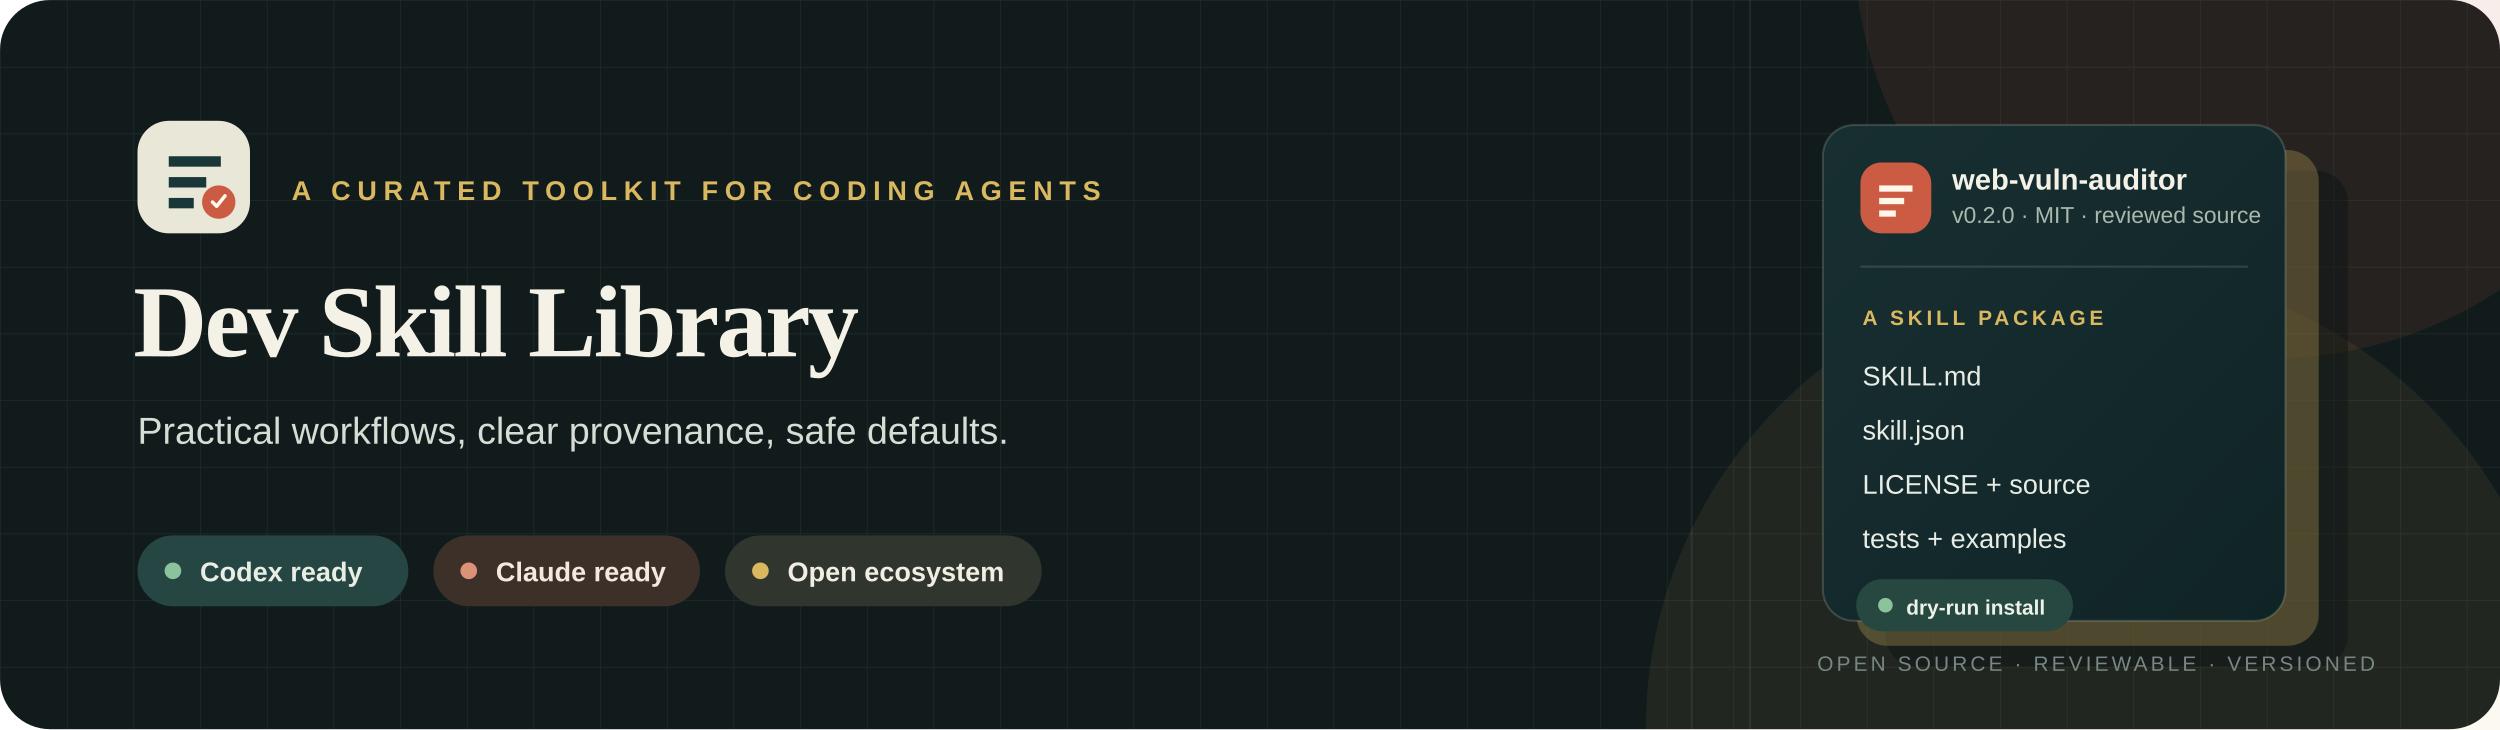
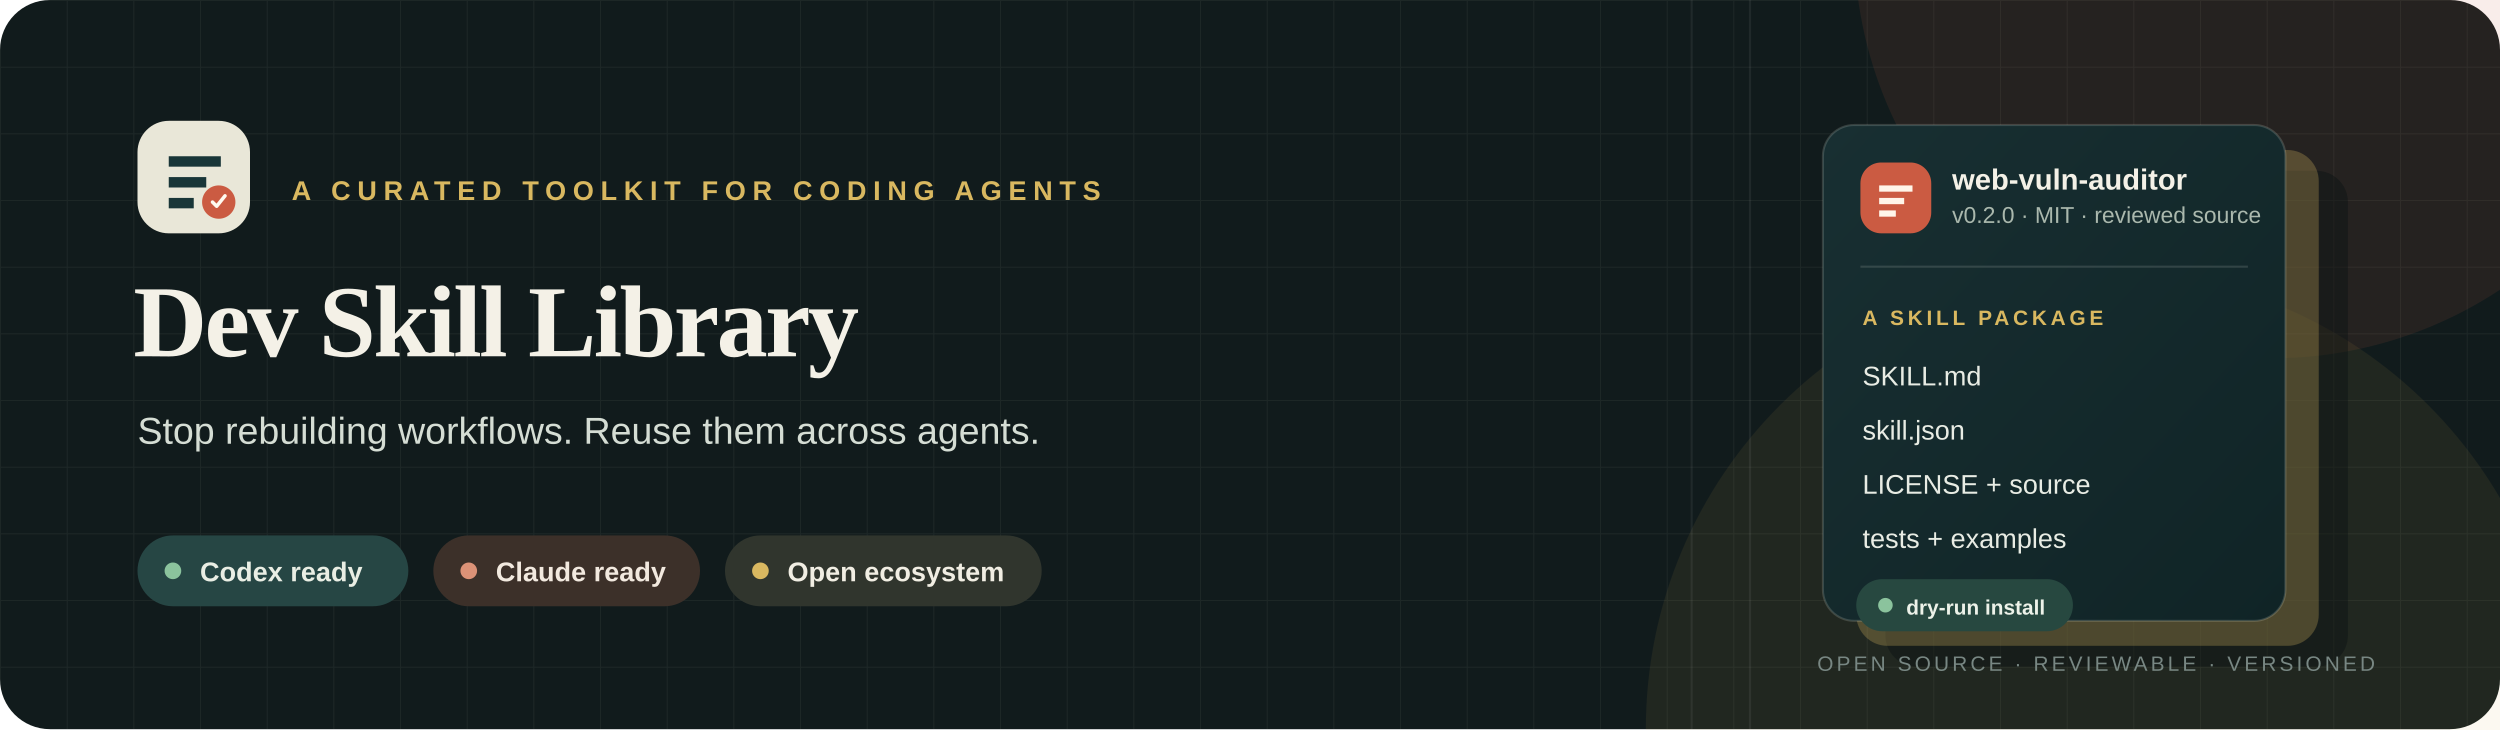
<svg xmlns="http://www.w3.org/2000/svg" width="1200" height="350" viewBox="0 0 1200 350" role="img" aria-labelledby="title desc">
  <defs>
    <pattern id="grid" width="32" height="32" patternUnits="userSpaceOnUse">
      <path d="M32 0H0V32" fill="none" stroke="#eff1e8" stroke-opacity=".055" stroke-width="1" />
    </pattern>
    <linearGradient id="panel" x1="0" y1="0" x2="1" y2="1">
      <stop offset="0" stop-color="#182f32" />
      <stop offset="1" stop-color="#102426" />
    </linearGradient>
  </defs>
  <rect width="1200" height="350" rx="24" fill="#111b1c" />
  <rect width="1200" height="350" rx="24" fill="url(#grid)" />
  <circle cx="1090" cy="-28" r="200" fill="#cb5b42" opacity=".11" />
  <circle cx="1010" cy="350" r="220" fill="#d6ae51" opacity=".08" />
  <path d="M812 0v350M840 0v350" stroke="#eff1e8" stroke-opacity=".07" />
  <g transform="translate(66 58)">
    <rect width="54" height="54" rx="15" fill="#e9e7d8" />
    <path d="M15 17h25v5H15zm0 10h18v5H15zm0 10h12v5H15z" fill="#193638" />
    <circle cx="39" cy="39" r="8" fill="#cb5b42" />
    <path d="m36 39 2 2 4-5" fill="none" stroke="#fffaf0" stroke-linecap="round" stroke-linejoin="round" stroke-width="1.7" />
  </g>
  <text x="140" y="96" fill="#d9b860" font-family="Segoe UI, Arial, sans-serif" font-size="13" font-weight="700" letter-spacing="3.2">A CURATED TOOLKIT FOR CODING AGENTS</text>
  <text x="64" y="171" fill="#f4f1e7" font-family="Georgia, 'Times New Roman', serif" font-size="49" font-weight="700" letter-spacing="-1.2">Dev Skill Library</text>
-   <text x="66" y="213" fill="#d5ddd4" font-family="Segoe UI, Arial, sans-serif" font-size="18">Practical workflows, clear provenance, safe defaults.</text>
+   <text x="66" y="213" fill="#d5ddd4" font-family="Segoe UI, Arial, sans-serif" font-size="18">Stop rebuilding workflows. Reuse them across agents.</text>
  <g transform="translate(66 257)">
    <rect width="130" height="34" rx="17" fill="#264644" />
    <circle cx="17" cy="17" r="4" fill="#8bc39d" />
    <text x="30" y="22" fill="#e9eee4" font-family="Segoe UI, Arial, sans-serif" font-size="13" font-weight="600">Codex ready</text>
    <rect x="142" width="128" height="34" rx="17" fill="#3c3029" />
    <circle cx="159" cy="17" r="4" fill="#dc9277" />
    <text x="172" y="22" fill="#f2e9df" font-family="Segoe UI, Arial, sans-serif" font-size="13" font-weight="600">Claude ready</text>
    <rect x="282" width="152" height="34" rx="17" fill="#30352d" />
    <circle cx="299" cy="17" r="4" fill="#d9b860" />
    <text x="312" y="22" fill="#f1eee3" font-family="Segoe UI, Arial, sans-serif" font-size="13" font-weight="600">Open ecosystem</text>
  </g>
  <g transform="translate(875 60)">
    <rect x="30" y="22" width="222" height="238" rx="15" fill="#0a1112" opacity=".45" />
    <rect x="16" y="12" width="222" height="238" rx="15" fill="#d9b860" opacity=".28" />
    <rect width="222" height="238" rx="15" fill="url(#panel)" stroke="#eff1e8" stroke-opacity=".17" />
    <rect x="18" y="18" width="34" height="34" rx="10" fill="#cb5b42" />
    <path d="M27 29h16v3H27zm0 6h12v3H27zm0 6h8v3h-8z" fill="#fff5e9" />
    <text x="62" y="31" fill="#f4f1e7" font-family="Segoe UI, Arial, sans-serif" font-size="14" font-weight="700">web-vuln-auditor</text>
    <text x="62" y="47" fill="#aab8ad" font-family="Segoe UI, Arial, sans-serif" font-size="11">v0.2.0 · MIT · reviewed source</text>
    <path d="M18 68h186" stroke="#eff1e8" stroke-opacity=".14" />
    <text x="19" y="96" fill="#d9b860" font-family="Segoe UI, Arial, sans-serif" font-size="10" font-weight="700" letter-spacing="1.8">A SKILL PACKAGE</text>
    <text x="19" y="125" fill="#e8ece4" font-family="Segoe UI, Arial, sans-serif" font-size="13">SKILL.md</text>
    <text x="19" y="151" fill="#e8ece4" font-family="Segoe UI, Arial, sans-serif" font-size="13">skill.json</text>
    <text x="19" y="177" fill="#e8ece4" font-family="Segoe UI, Arial, sans-serif" font-size="13">LICENSE + source</text>
    <text x="19" y="203" fill="#e8ece4" font-family="Segoe UI, Arial, sans-serif" font-size="13">tests + examples</text>
    <rect x="16" y="218" width="104" height="25" rx="12.5" fill="#274840" />
    <circle cx="30" cy="230.5" r="3.5" fill="#8bc39d" />
    <text x="40" y="235" fill="#edf2e9" font-family="Segoe UI, Arial, sans-serif" font-size="10" font-weight="600">dry-run install</text>
  </g>
  <text x="1140" y="322" fill="#788783" font-family="Segoe UI, Arial, sans-serif" font-size="10" letter-spacing="1.5" text-anchor="end">OPEN SOURCE · REVIEWABLE · VERSIONED</text>
</svg>
